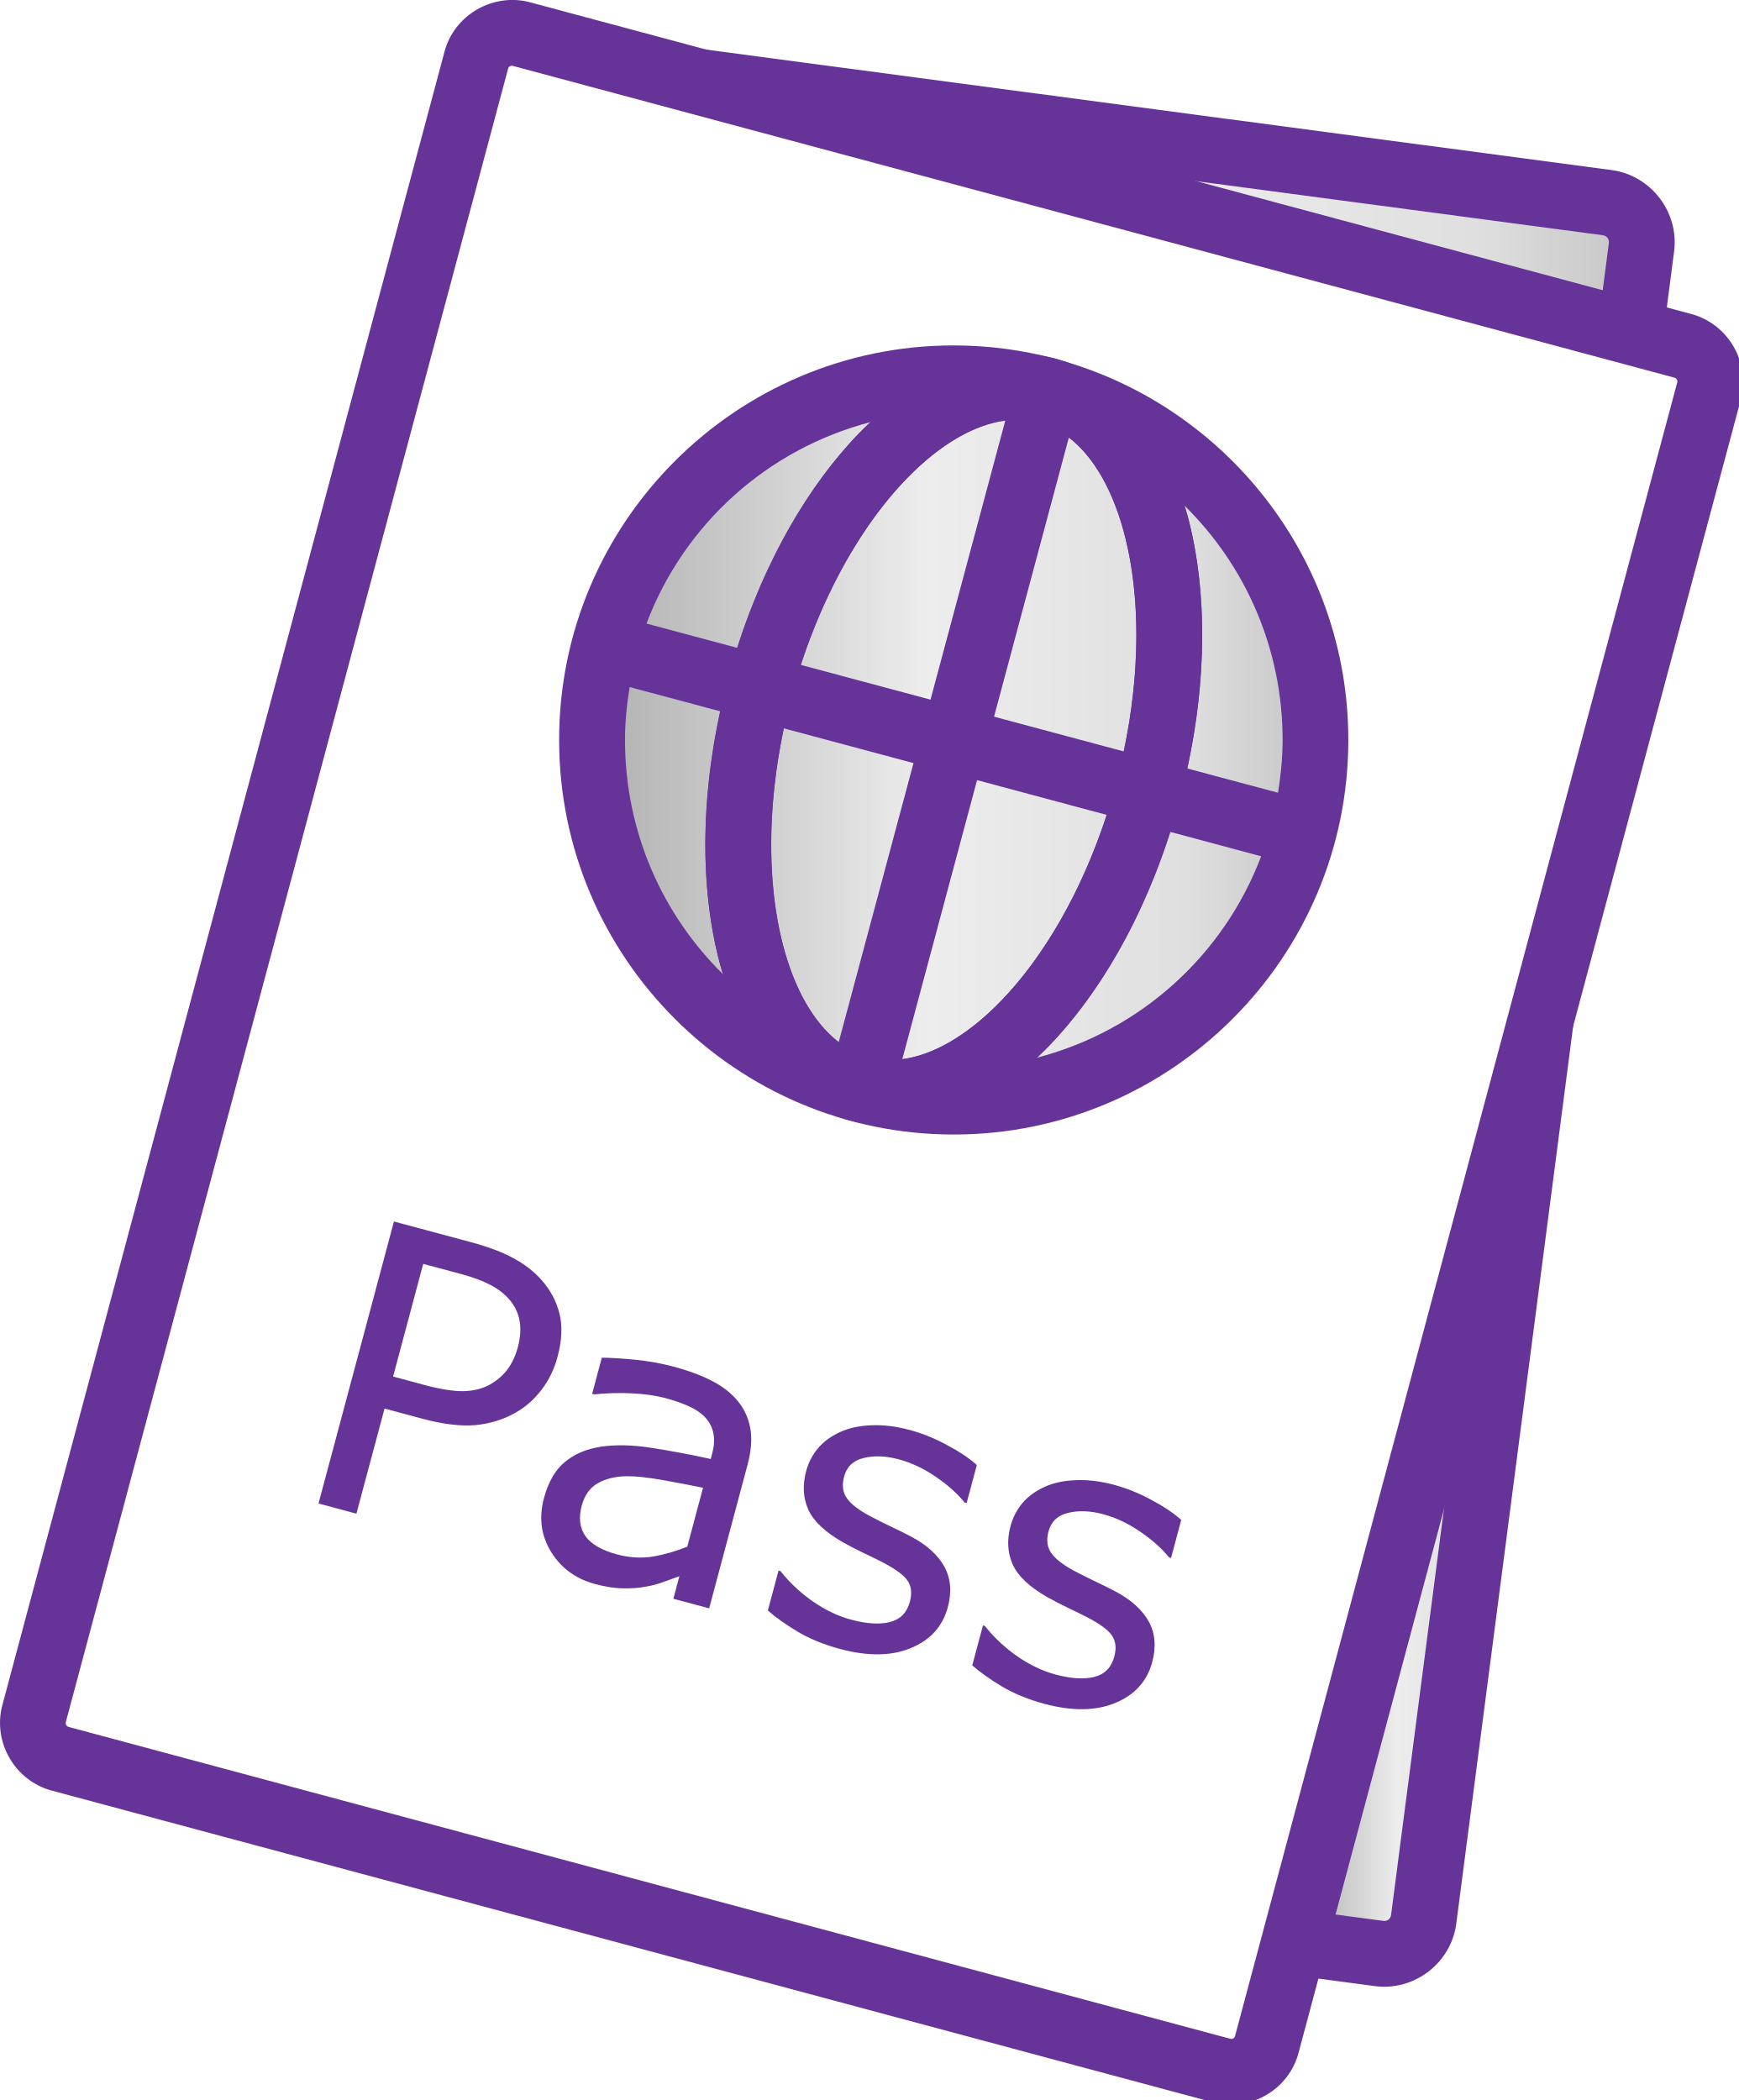
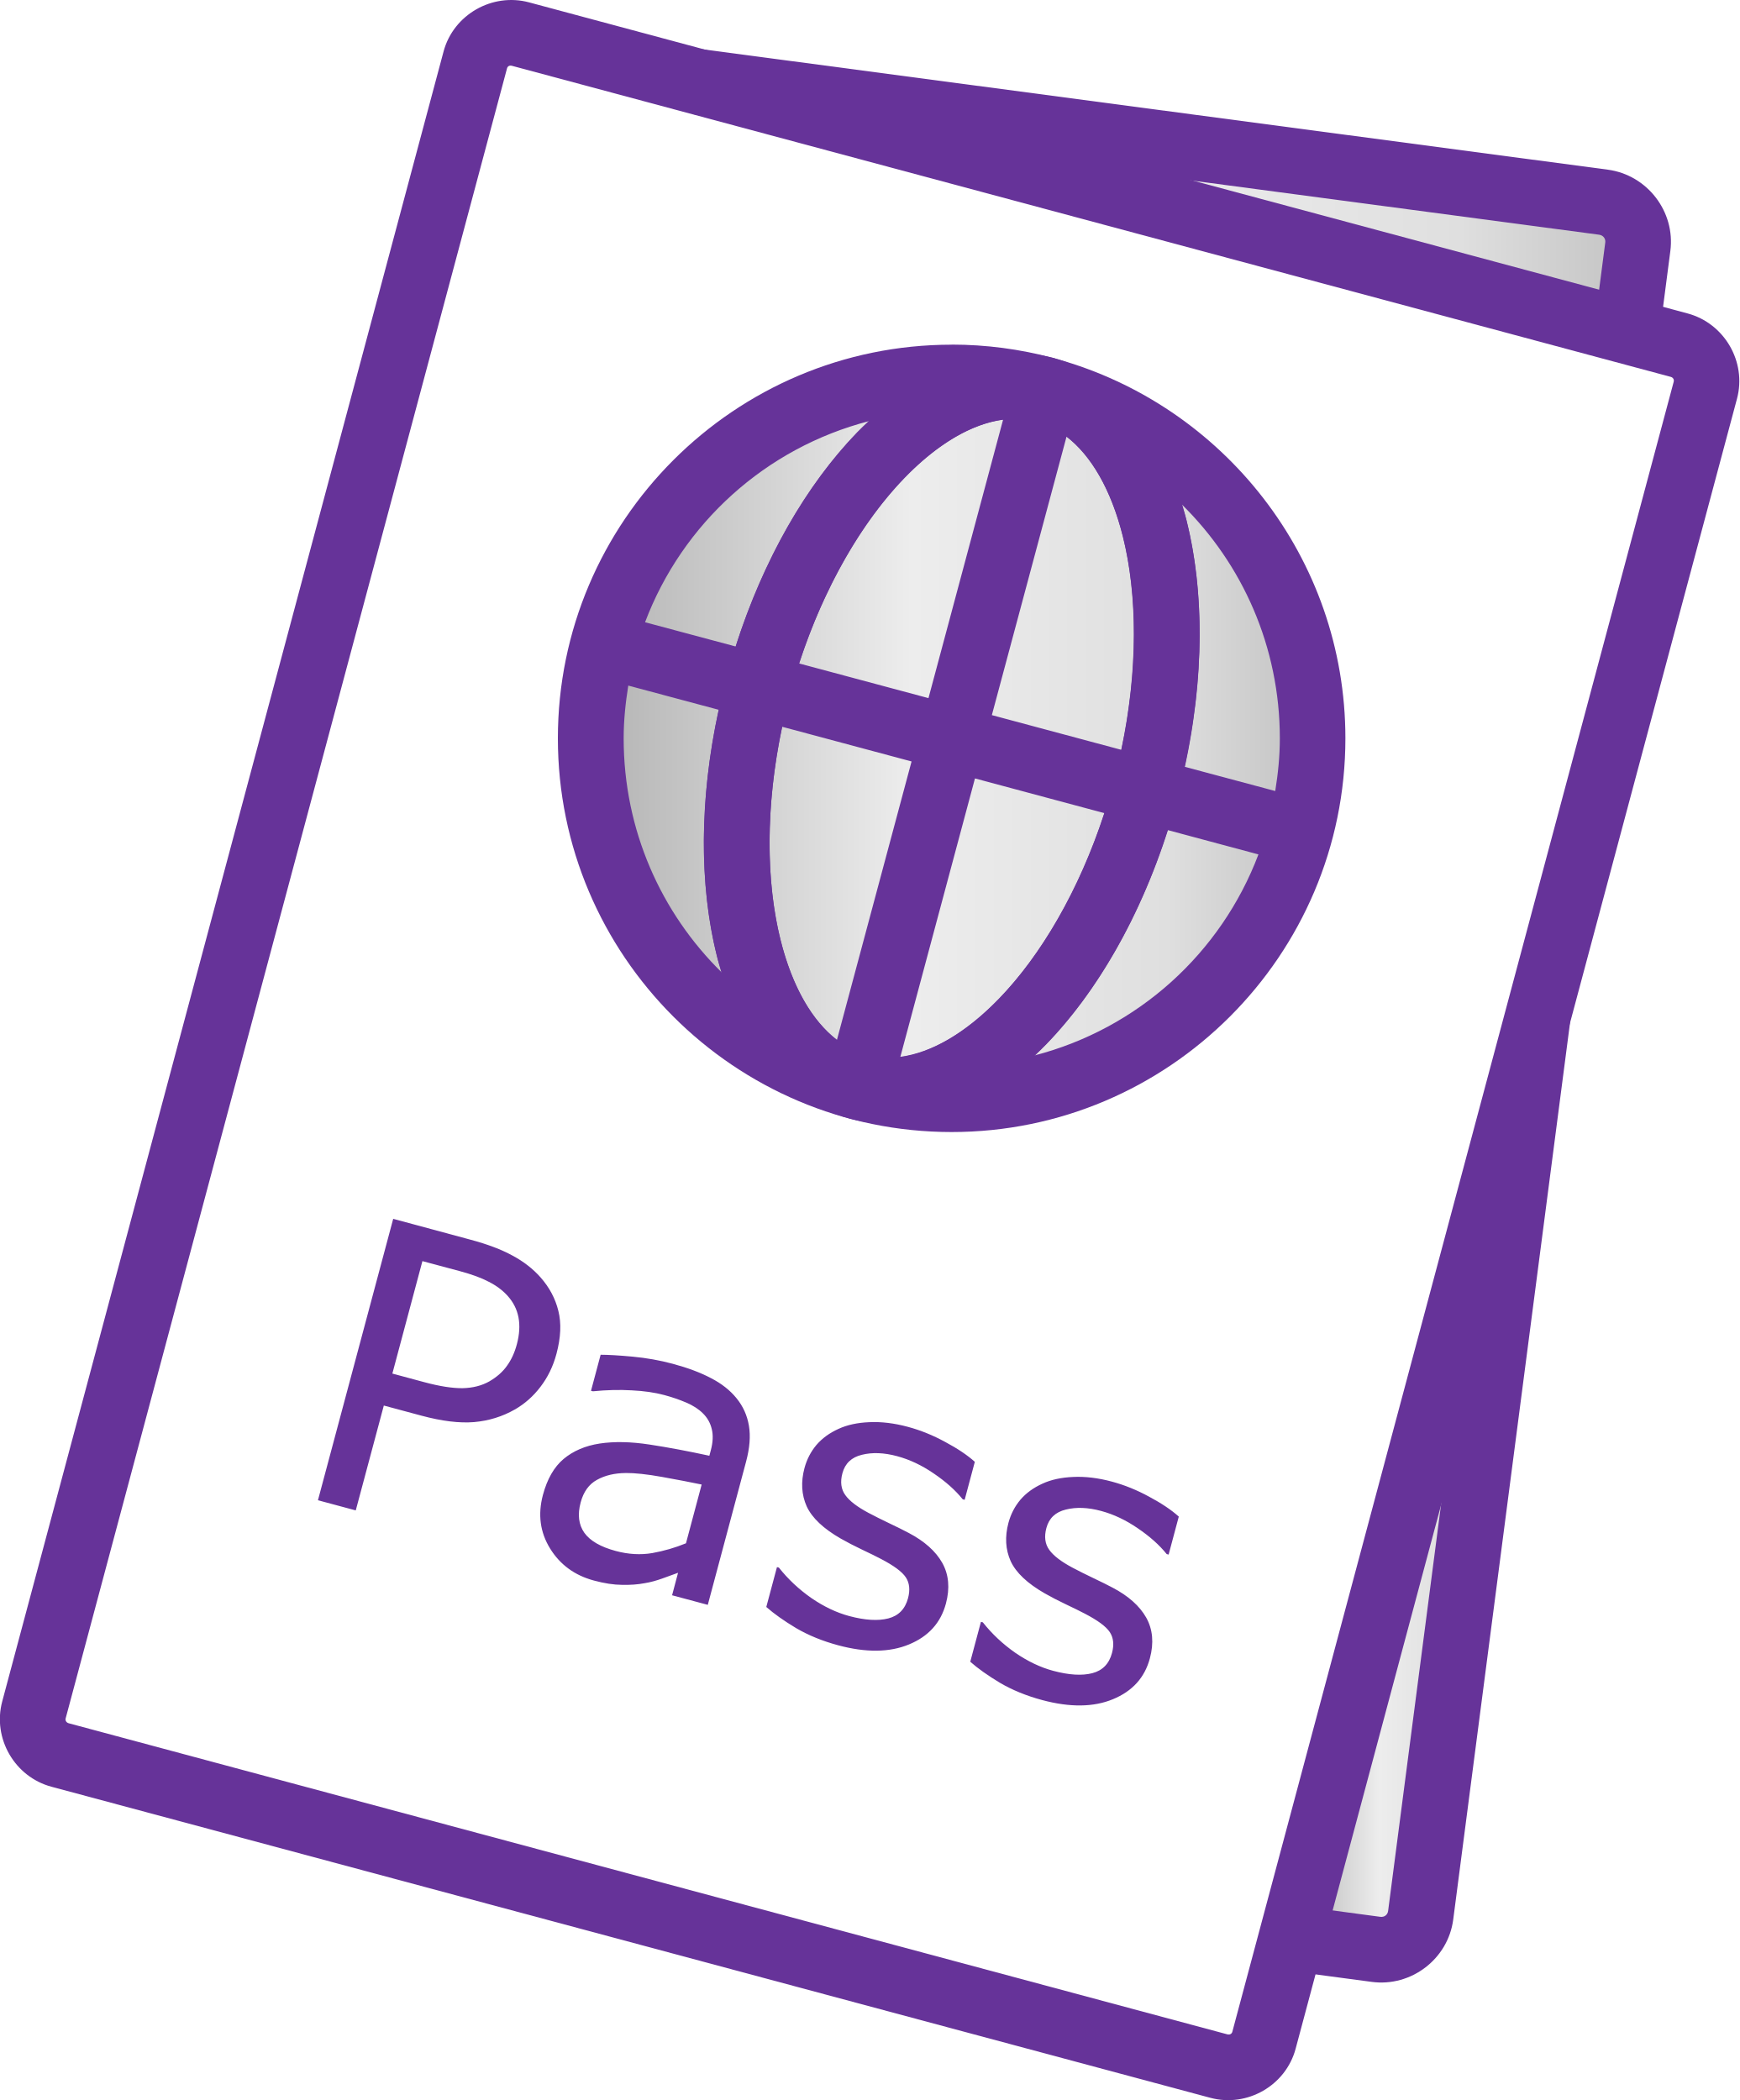
- <svg xmlns="http://www.w3.org/2000/svg" xmlns:xlink="http://www.w3.org/1999/xlink" version="1.1" id="svg370">
-   <defs id="defs4543">
+ <svg xmlns="http://www.w3.org/2000/svg" xmlns:xlink="http://www.w3.org/1999/xlink" version="1.1" viewBox="0 0 62.11 75">
+   <defs>
    <linearGradient id="linearGradient4252">
-       <stop id="stop4254" offset="0" style="stop-color:#aaaaaa;stop-opacity:1" />
-       <stop style="stop-color:#ededed;stop-opacity:1" offset="0.47" id="stop4286" />
-       <stop style="stop-color:#dfdfdf;stop-opacity:1" offset="0.797" id="stop4260" />
-       <stop id="stop4256" offset="1" style="stop-color:#bfbfbf;stop-opacity:1" />
+       <stop style="stop-color:#aaaaaa" offset="0" />
+       <stop style="stop-color:#ededed" offset=".47" />
+       <stop style="stop-color:#dfdfdf" offset=".797" />
+       <stop style="stop-color:#bfbfbf" offset="1" />
    </linearGradient>
-     <linearGradient gradientUnits="userSpaceOnUse" y2="-278.888" x2="-527.865" y1="-278.888" x1="-536.795" id="linearGradient26406" xlink:href="#linearGradient4252" gradientTransform="matrix(4.754089,0,0,4.754089,2586.406,1368.308)" />
-     <linearGradient gradientUnits="userSpaceOnUse" y2="-278.888" x2="-527.767" y1="-278.888" x1="-537.29" id="linearGradient26414" xlink:href="#linearGradient4252" gradientTransform="matrix(4.754089,0,0,4.754089,2586.406,1368.308)" />
-     <linearGradient gradientUnits="userSpaceOnUse" y2="-268.954" x2="-525.782" y1="-268.954" x1="-528.422" id="linearGradient26430" xlink:href="#linearGradient4252" gradientTransform="matrix(4.754089,0,0,4.754089,2586.406,1368.308)" />
-     <linearGradient gradientUnits="userSpaceOnUse" y2="-285.492" x2="-523.829" y1="-285.492" x1="-535.647" id="linearGradient26422" xlink:href="#linearGradient4252" gradientTransform="matrix(4.754089,0,0,4.754089,2586.406,1368.308)" />
+     <linearGradient id="linearGradient26406" x1="-536.8" x2="-527.9" y1="-278.9" y2="-278.9" gradientTransform="matrix(2.953 0 0 2.953 1606 849.8)" gradientUnits="userSpaceOnUse" xlink:href="#linearGradient4252" />
+     <linearGradient id="linearGradient26414" x1="-537.3" x2="-527.8" y1="-278.9" y2="-278.9" gradientTransform="matrix(2.953 0 0 2.953 1606 849.8)" gradientUnits="userSpaceOnUse" xlink:href="#linearGradient4252" />
+     <linearGradient id="linearGradient26430" x1="-528.4" x2="-525.8" y1="-269" y2="-269" gradientTransform="matrix(2.953 0 0 2.953 1606 849.8)" gradientUnits="userSpaceOnUse" xlink:href="#linearGradient4252" />
+     <linearGradient id="linearGradient26422" x1="-535.6" x2="-523.8" y1="-285.5" y2="-285.5" gradientTransform="matrix(2.953 0 0 2.953 1606 849.8)" gradientUnits="userSpaceOnUse" xlink:href="#linearGradient4252" />
  </defs>
-   <path id="polygon26165-4" d="M 93.398,11.319 93.538,18.093 50.944,5.659 Z" style="opacity:0.1;stroke-width:0.943" />
-   <path style="opacity:0.1;stroke-width:0.943" d="M 81.133,110.378 74.242,110.49 86.794,68.868 Z" id="XMLID_1500_-6" />
-   <path id="XMLID_1499_-6" d="M 93.398,11.319 93.538,18.093 50.944,5.659 Z" style="opacity:0.1;stroke-width:0.943" />
-   <path style="color:#000000;clip-rule:nonzero;display:inline;visibility:visible;opacity:1;isolation:auto;mix-blend-mode:normal;color-interpolation:sRGB;solid-color:#000000;solid-opacity:1;fill:url(#linearGradient26406);fill-opacity:1;fill-rule:nonzero;stroke:none;stroke-width:0.943;stroke-linecap:butt;stroke-linejoin:miter;stroke-miterlimit:4;stroke-dasharray:none;stroke-dashoffset:0;stroke-opacity:1;color-rendering:auto;shape-rendering:auto" d="M 55.661,21.23 C 43.946,21.23 34.435,30.741 34.435,42.456 34.435,54.171 43.946,63.673 55.661,63.673 67.377,63.673 76.888,54.171 76.888,42.456 76.888,30.741 67.377,21.23 55.661,21.23 Z M 55.661,22.177 C 66.867,22.177 75.941,31.251 75.941,42.456 75.941,53.661 66.867,62.735 55.661,62.735 44.456,62.735 35.382,53.661 35.382,42.456 35.382,31.251 44.456,22.177 55.661,22.177 Z" id="XMLID_1498_-5" />
-   <path style="fill:#663399;fill-opacity:1;stroke-width:0.948" d="M 22.6 70.084 L 18.273 86.262 L 20.447 86.846 L 22.061 80.816 L 24.234 81.4 C 25.406 81.715 26.412 81.836 27.254 81.768 C 28.098 81.691 28.877 81.451 29.59 81.045 C 30.164 80.718 30.655 80.282 31.066 79.74 C 31.487 79.193 31.795 78.563 31.986 77.846 C 32.238 76.904 32.275 76.079 32.096 75.371 C 31.924 74.665 31.58 74.021 31.068 73.441 C 30.634 72.952 30.099 72.536 29.461 72.193 C 28.825 71.844 28.016 71.539 27.035 71.275 L 22.6 70.084 z M 24.279 72.516 L 26.432 73.092 C 27.12 73.276 27.672 73.48 28.092 73.701 C 28.52 73.917 28.881 74.185 29.172 74.504 C 29.505 74.873 29.716 75.29 29.803 75.756 C 29.89 76.222 29.858 76.733 29.709 77.291 C 29.581 77.769 29.394 78.181 29.145 78.525 C 28.903 78.872 28.564 79.172 28.127 79.428 C 27.692 79.675 27.178 79.806 26.586 79.818 C 25.996 79.823 25.263 79.708 24.385 79.473 L 22.551 78.979 L 24.279 72.516 z M 34.525 77.898 L 33.971 79.975 L 34.08 80.002 C 34.862 79.925 35.604 79.906 36.307 79.947 C 37.011 79.981 37.634 80.071 38.176 80.217 C 38.622 80.337 39.043 80.48 39.438 80.648 C 39.832 80.816 40.154 81.024 40.402 81.27 C 40.663 81.526 40.833 81.828 40.912 82.176 C 40.999 82.525 40.981 82.931 40.857 83.395 L 40.773 83.709 C 39.558 83.445 38.412 83.23 37.334 83.064 C 36.256 82.899 35.301 82.88 34.467 83.006 C 33.64 83.133 32.948 83.428 32.393 83.893 C 31.846 84.351 31.451 85.041 31.205 85.961 C 30.905 87.084 31.042 88.11 31.617 89.041 C 32.192 89.972 33.031 90.586 34.137 90.883 C 34.737 91.045 35.276 91.128 35.754 91.131 C 36.229 91.142 36.66 91.11 37.049 91.035 C 37.376 90.983 37.724 90.891 38.09 90.756 C 38.465 90.616 38.759 90.51 38.975 90.436 L 38.631 91.729 L 40.684 92.279 L 42.885 84.045 C 43.094 83.263 43.149 82.574 43.049 81.98 C 42.949 81.387 42.712 80.861 42.34 80.404 C 41.962 79.938 41.471 79.551 40.863 79.24 C 40.265 78.924 39.534 78.65 38.67 78.418 C 37.931 78.22 37.163 78.082 36.367 78.008 C 35.571 77.934 34.957 77.898 34.525 77.898 z M 49.975 81.777 C 49.293 81.804 48.702 81.932 48.201 82.162 C 47.684 82.396 47.26 82.705 46.93 83.09 C 46.606 83.477 46.378 83.92 46.244 84.42 C 46.031 85.217 46.074 85.951 46.373 86.621 C 46.682 87.286 47.337 87.905 48.338 88.477 C 48.699 88.682 49.102 88.891 49.547 89.104 C 49.999 89.318 50.363 89.497 50.639 89.641 C 51.383 90.027 51.86 90.38 52.072 90.701 C 52.285 91.022 52.327 91.422 52.199 91.9 C 52.033 92.523 51.654 92.91 51.064 93.062 C 50.475 93.215 49.726 93.17 48.818 92.926 C 48.086 92.729 47.359 92.383 46.637 91.887 C 45.916 91.383 45.295 90.799 44.773 90.139 L 44.664 90.111 L 44.051 92.404 C 44.495 92.795 45.066 93.199 45.762 93.619 C 46.467 94.034 47.274 94.364 48.182 94.607 C 49.785 95.038 51.142 95.021 52.254 94.559 C 53.373 94.098 54.081 93.315 54.377 92.207 C 54.613 91.323 54.542 90.543 54.166 89.867 C 53.788 89.199 53.149 88.627 52.248 88.152 C 51.953 87.995 51.58 87.81 51.127 87.596 C 50.682 87.383 50.279 87.181 49.922 86.992 C 49.276 86.648 48.833 86.309 48.594 85.973 C 48.347 85.635 48.292 85.215 48.426 84.715 C 48.577 84.15 48.95 83.797 49.545 83.654 C 50.142 83.504 50.816 83.53 51.57 83.732 C 52.295 83.927 52.999 84.26 53.682 84.73 C 54.366 85.194 54.919 85.688 55.344 86.213 L 55.455 86.24 L 56.039 84.057 C 55.609 83.669 55.04 83.288 54.332 82.912 C 53.634 82.531 52.92 82.241 52.188 82.045 C 51.404 81.834 50.666 81.745 49.975 81.777 z M 35.955 84.699 C 36.49 84.695 37.192 84.77 38.061 84.926 C 38.936 85.083 39.693 85.229 40.332 85.361 L 39.43 88.74 L 39.428 88.74 C 38.811 88.994 38.166 89.181 37.49 89.303 C 36.816 89.417 36.117 89.376 35.393 89.182 C 34.522 88.948 33.919 88.6 33.588 88.139 C 33.258 87.67 33.187 87.088 33.373 86.393 C 33.538 85.777 33.85 85.343 34.309 85.094 C 34.769 84.836 35.318 84.706 35.955 84.699 z M 61.701 84.926 C 61.019 84.952 60.429 85.08 59.928 85.311 C 59.41 85.544 58.987 85.853 58.656 86.238 C 58.333 86.625 58.104 87.069 57.971 87.568 C 57.758 88.365 57.8 89.099 58.1 89.77 C 58.408 90.435 59.064 91.054 60.064 91.625 C 60.425 91.831 60.828 92.039 61.273 92.252 C 61.726 92.467 62.09 92.645 62.365 92.789 C 63.109 93.175 63.586 93.529 63.799 93.85 C 64.011 94.171 64.054 94.571 63.926 95.049 C 63.759 95.672 63.381 96.059 62.791 96.211 C 62.201 96.363 61.453 96.318 60.545 96.074 C 59.813 95.878 59.086 95.532 58.363 95.035 C 57.643 94.531 57.022 93.947 56.5 93.287 L 56.391 93.26 L 55.777 95.553 C 56.222 95.944 56.792 96.348 57.488 96.768 C 58.193 97.182 59 97.512 59.908 97.756 C 61.511 98.186 62.868 98.169 63.98 97.707 C 65.1 97.247 65.807 96.464 66.104 95.355 C 66.34 94.472 66.269 93.691 65.893 93.016 C 65.514 92.347 64.875 91.776 63.975 91.301 C 63.679 91.144 63.306 90.959 62.854 90.744 C 62.408 90.532 62.006 90.33 61.648 90.141 C 61.003 89.796 60.56 89.457 60.32 89.121 C 60.073 88.783 60.019 88.363 60.152 87.863 C 60.303 87.298 60.676 86.946 61.271 86.803 C 61.869 86.653 62.543 86.678 63.297 86.881 C 64.022 87.075 64.726 87.408 65.408 87.879 C 66.092 88.342 66.646 88.836 67.07 89.361 L 67.182 89.389 L 67.766 87.205 C 67.336 86.818 66.766 86.437 66.059 86.061 C 65.36 85.679 64.646 85.39 63.914 85.193 C 63.131 84.983 62.392 84.894 61.701 84.926 z " id="path128552-5" />
-   <path id="XMLID_1495_-4" d="M 75.468,42.452 A 20.751,20.751 0 0 1 54.718,63.202 20.751,20.751 0 0 1 33.967,42.452 20.751,20.751 0 0 1 54.718,21.701 20.751,20.751 0 0 1 75.468,42.452 Z" style="fill:url(#linearGradient26414);fill-opacity:1;stroke:none;stroke-width:3.774;stroke-miterlimit:10;stroke-opacity:1" />
-   <path id="XMLID_1494_-5" d="M 65.851,45.433 A 11.527,20.75 14.999 0 1 49.346,62.492 11.527,20.75 14.999 0 1 43.582,39.466 11.527,20.75 14.999 0 1 60.087,22.406 11.527,20.75 14.999 0 1 65.851,45.433 Z" style="fill:none;stroke:#663399;stroke-width:3.774;stroke-miterlimit:10;stroke-opacity:1" />
-   <path style="color:#000000;clip-rule:nonzero;display:inline;visibility:visible;opacity:1;isolation:auto;mix-blend-mode:normal;color-interpolation:sRGB;solid-color:#000000;solid-opacity:1;fill:#663399;fill-opacity:1;fill-rule:nonzero;stroke:none;stroke-width:3.774;stroke-linecap:butt;stroke-linejoin:miter;stroke-miterlimit:10;stroke-dasharray:none;stroke-dashoffset:0;stroke-opacity:1;color-rendering:auto;shape-rendering:auto" d="M 54.715 19.818 C 42.235 19.818 32.076 29.975 32.076 42.455 C 32.076 54.935 42.235 65.094 54.715 65.094 C 67.195 65.094 77.352 54.935 77.352 42.455 C 77.352 32.067 70.311 23.295 60.754 20.645 C 60.695 20.627 60.638 20.604 60.578 20.588 C 60.548 20.58 60.517 20.576 60.486 20.568 C 58.643 20.082 56.709 19.818 54.715 19.818 z M 57.672 24.133 L 53.383 40.143 L 45.941 38.148 C 47.397 33.684 49.606 29.947 51.994 27.479 C 53.949 25.458 55.908 24.367 57.672 24.133 z M 49.963 24.213 C 49.736 24.427 49.503 24.632 49.283 24.859 C 46.358 27.883 43.898 32.149 42.297 37.172 L 37.088 35.777 C 39.23 30.101 44.015 25.753 49.963 24.213 z M 61.318 25.107 C 62.728 26.191 63.875 28.116 64.559 30.846 C 65.393 34.178 65.439 38.519 64.467 43.113 L 57.027 41.119 L 61.318 25.107 z M 67.939 28.996 C 71.421 32.417 73.582 37.175 73.582 42.455 C 73.582 43.489 73.477 44.496 73.318 45.484 L 68.107 44.09 C 69.233 38.938 69.239 34.013 68.217 29.932 C 68.137 29.612 68.033 29.307 67.939 28.996 z M 36.121 39.42 L 41.322 40.812 C 40.2 45.961 40.194 50.889 41.215 54.967 C 41.296 55.291 41.401 55.601 41.496 55.916 C 38.015 52.497 35.855 47.737 35.855 42.455 C 35.855 41.419 35.961 40.411 36.121 39.42 z M 44.967 41.789 L 52.406 43.783 L 48.117 59.789 C 46.707 58.704 45.556 56.78 44.873 54.053 C 44.04 50.723 43.997 46.38 44.967 41.789 z M 56.053 44.76 L 63.49 46.754 C 62.035 51.215 59.826 54.953 57.439 57.42 C 55.483 59.442 53.526 60.533 51.764 60.768 L 56.053 44.76 z M 67.133 47.73 L 72.35 49.129 C 70.206 54.806 65.416 59.153 59.465 60.691 C 59.694 60.476 59.927 60.27 60.148 60.041 C 63.071 57.02 65.531 52.75 67.133 47.73 z " id="XMLID_1493_-5" />
-   <path id="path26163-7" d="M 81.133,110.378 74.242,110.49 86.794,68.868 Z" style="opacity:1;fill:url(#linearGradient26430);fill-opacity:1;stroke-width:0.943" />
-   <path id="XMLID_1490_-9" d="M 86.526,58.26 79.803,109.877 C 79.775,110.093 79.59,110.242 79.358,110.211 L 74.492,109.561 73.991,113.303 78.866,113.953 C 81.129,114.254 83.249,112.635 83.545,110.369 L 90.268,58.742 Z" style="color:#000000;clip-rule:nonzero;display:inline;visibility:visible;opacity:1;isolation:auto;mix-blend-mode:normal;color-interpolation:sRGB;solid-color:#000000;solid-opacity:1;fill:#663399;fill-opacity:1;fill-rule:nonzero;stroke:none;stroke-width:3.774;stroke-linecap:butt;stroke-linejoin:miter;stroke-miterlimit:10;stroke-dasharray:none;stroke-dashoffset:0;stroke-opacity:1;color-rendering:auto;shape-rendering:auto" />
-   <path d="M 93.538,19.036 94.17,14.184 C 94.332,12.943 93.444,11.792 92.198,11.626 L 40.141,4.701" stroke-miterlimit="10" id="XMLID_1491_-8" style="fill:url(#linearGradient26422);fill-opacity:1;stroke:none;stroke-width:3.774;stroke-miterlimit:10;stroke-opacity:1" />
-   <path style="color:#000000;clip-rule:nonzero;display:inline;visibility:visible;opacity:1;isolation:auto;mix-blend-mode:normal;color-interpolation:sRGB;solid-color:#000000;solid-opacity:1;fill:#663399;fill-opacity:1;fill-rule:nonzero;stroke:none;stroke-width:3.774;stroke-linecap:butt;stroke-linejoin:miter;stroke-miterlimit:10;stroke-dasharray:none;stroke-dashoffset:0;stroke-opacity:1;color-rendering:auto;shape-rendering:auto" d="M 40.389,2.83 39.893,6.572 91.949,13.496 C 92.18,13.527 92.327,13.725 92.299,13.941 L 91.668,18.793 95.41,19.279 96.041,14.428 C 96.335,12.162 94.709,10.057 92.447,9.756 Z" id="path4563" />
-   <path id="XMLID_1489_-8" d="M 30.415,0.133 C 28.301,-0.434 26.07,0.837 25.503,2.956 L 0.135,97.834 C -0.432,99.954 0.852,102.169 2.967,102.736 L 69.589,120.62 C 71.704,121.186 73.925,119.917 74.492,117.797 L 99.869,22.92 C 100.436,20.799 99.143,18.584 97.028,18.017 Z M 29.43,3.783 96.053,21.666 C 96.189,21.703 96.252,21.823 96.22,21.945 L 70.852,116.822 C 70.82,116.944 70.703,117.008 70.564,116.971 L 3.951,99.087 C 3.816,99.051 3.743,98.93 3.775,98.809 L 29.152,3.931 C 29.185,3.809 29.294,3.746 29.43,3.783 Z" style="color:#000000;clip-rule:nonzero;display:inline;visibility:visible;opacity:1;isolation:auto;mix-blend-mode:normal;color-interpolation:sRGB;solid-color:#000000;solid-opacity:1;fill:#663399;fill-opacity:1;fill-rule:nonzero;stroke:none;stroke-width:3.774;stroke-linecap:butt;stroke-linejoin:miter;stroke-miterlimit:10;stroke-dasharray:none;stroke-dashoffset:0;stroke-opacity:1;color-rendering:auto;shape-rendering:auto" />
+   <path d="m58.01 7.031 0.087 4.207-26.45-7.723z" style="opacity:.1;stroke-width:.586" />
+   <path d="m50.39 68.56-4.28 0.07 7.796-25.85z" style="opacity:.1;stroke-width:.586" />
+   <path d="m58.01 7.031 0.087 4.207-26.45-7.723z" style="opacity:.1;stroke-width:.586" />
+   <path d="m34.57 13.19c-7.276 0-13.18 5.907-13.18 13.18 0 7.276 5.907 13.18 13.18 13.18s13.18-5.901 13.18-13.18c0-7.276-5.907-13.18-13.18-13.18zm0 0.588c6.959 0 12.6 5.636 12.6 12.6 0 6.959-5.636 12.6-12.6 12.6-6.959 0-12.6-5.636-12.6-12.6 0-6.959 5.636-12.6 12.6-12.6z" style="color-rendering:auto;color:#000000;fill:url(#linearGradient26406);isolation:auto;mix-blend-mode:normal;shape-rendering:auto;solid-color:#000000" />
+   <path d="m14.04 43.53-2.687 10.05 1.35 0.363 1.002-3.745 1.35 0.363c0.727 0.195 1.352 0.271 1.875 0.228 0.524-0.047 1.008-0.196 1.451-0.449 0.356-0.203 0.661-0.474 0.917-0.81 0.261-0.34 0.452-0.731 0.571-1.177 0.157-0.585 0.179-1.097 0.068-1.537-0.107-0.439-0.32-0.838-0.638-1.198-0.27-0.304-0.602-0.563-0.998-0.775-0.395-0.217-0.897-0.407-1.507-0.57zm1.043 1.51 1.337 0.358c0.427 0.115 0.771 0.241 1.031 0.379 0.266 0.134 0.49 0.3 0.671 0.499 0.207 0.229 0.338 0.488 0.392 0.778 0.054 0.289 0.034 0.607-0.058 0.954-0.079 0.297-0.196 0.553-0.351 0.767-0.15 0.215-0.361 0.402-0.632 0.56-0.27 0.153-0.59 0.235-0.957 0.243-0.366 0.003-0.822-0.068-1.367-0.215l-1.139-0.307zm6.364 3.343-0.344 1.289 0.068 0.017c0.485-0.048 0.946-0.06 1.383-0.034 0.438 0.021 0.825 0.077 1.161 0.167 0.277 0.074 0.539 0.164 0.784 0.268 0.245 0.104 0.445 0.233 0.599 0.386 0.162 0.159 0.267 0.347 0.317 0.563 0.054 0.217 0.043 0.469-0.034 0.757l-0.052 0.195c-0.755-0.164-1.467-0.298-2.136-0.4-0.669-0.103-1.263-0.114-1.781-0.036-0.513 0.079-0.943 0.263-1.288 0.551-0.339 0.285-0.585 0.713-0.738 1.285-0.186 0.697-0.101 1.335 0.256 1.913 0.357 0.578 0.878 0.96 1.565 1.144 0.373 0.101 0.708 0.152 1.004 0.154 0.295 0.007 0.563-0.013 0.804-0.059 0.203-0.032 0.419-0.09 0.647-0.173 0.233-0.087 0.415-0.153 0.549-0.199l-0.213 0.803 1.275 0.342 1.367-5.114c0.13-0.486 0.164-0.913 0.102-1.282-0.062-0.369-0.209-0.695-0.44-0.979-0.234-0.29-0.54-0.53-0.917-0.723-0.371-0.196-0.826-0.367-1.362-0.511-0.459-0.123-0.936-0.209-1.43-0.255-0.494-0.046-0.876-0.068-1.144-0.068zm9.595 2.409c-0.423 0.017-0.79 0.096-1.101 0.239-0.321 0.145-0.585 0.337-0.79 0.576-0.201 0.24-0.343 0.516-0.426 0.826-0.132 0.495-0.106 0.951 0.08 1.367 0.192 0.413 0.599 0.797 1.22 1.152 0.224 0.128 0.474 0.257 0.751 0.389 0.281 0.133 0.507 0.244 0.678 0.334 0.462 0.24 0.758 0.459 0.89 0.659 0.132 0.199 0.158 0.448 0.079 0.745-0.103 0.387-0.338 0.627-0.705 0.722-0.366 0.094-0.831 0.066-1.395-0.085-0.455-0.122-0.906-0.337-1.355-0.645-0.447-0.313-0.833-0.676-1.157-1.086l-0.068-0.017-0.381 1.424c0.276 0.243 0.63 0.494 1.063 0.754 0.438 0.257 0.939 0.462 1.503 0.614 0.996 0.267 1.838 0.257 2.529-0.03 0.695-0.286 1.135-0.772 1.319-1.461 0.147-0.549 0.103-1.034-0.131-1.453-0.235-0.415-0.632-0.77-1.191-1.065-0.183-0.098-0.415-0.212-0.696-0.346-0.277-0.132-0.526-0.257-0.749-0.375-0.401-0.214-0.676-0.424-0.825-0.633-0.153-0.21-0.187-0.471-0.104-0.781 0.094-0.351 0.325-0.57 0.695-0.659 0.371-0.093 0.79-0.077 1.258 0.049 0.45 0.121 0.887 0.328 1.311 0.62 0.425 0.288 0.769 0.594 1.032 0.921l0.069 0.017 0.363-1.356c-0.267-0.24-0.621-0.477-1.06-0.711-0.434-0.237-0.877-0.417-1.332-0.539-0.486-0.131-0.945-0.186-1.374-0.166zm-8.707 1.815c0.332-0.003 0.768 0.044 1.308 0.141 0.544 0.098 1.014 0.188 1.411 0.271l-0.56 2.099h-0.001c-0.383 0.157-0.784 0.274-1.203 0.349-0.418 0.071-0.853 0.046-1.303-0.075-0.541-0.145-0.915-0.361-1.121-0.648-0.205-0.291-0.249-0.653-0.133-1.084 0.102-0.382 0.296-0.652 0.581-0.807 0.286-0.16 0.627-0.241 1.023-0.245zm15.99 0.141c-0.423 0.017-0.79 0.096-1.101 0.239-0.321 0.145-0.585 0.337-0.79 0.576-0.201 0.24-0.343 0.516-0.426 0.826-0.132 0.495-0.106 0.951 0.08 1.367 0.192 0.413 0.599 0.797 1.22 1.152 0.224 0.128 0.474 0.257 0.751 0.389 0.281 0.133 0.507 0.244 0.678 0.334 0.462 0.24 0.758 0.459 0.89 0.659 0.132 0.199 0.158 0.448 0.079 0.745-0.103 0.387-0.338 0.627-0.705 0.722-0.366 0.094-0.831 0.066-1.395-0.085-0.455-0.122-0.906-0.337-1.355-0.645-0.447-0.313-0.833-0.676-1.157-1.086l-0.068-0.017-0.381 1.424c0.276 0.243 0.63 0.494 1.063 0.754 0.438 0.257 0.939 0.462 1.503 0.614 0.996 0.267 1.839 0.257 2.529-0.03 0.695-0.286 1.135-0.772 1.319-1.461 0.147-0.549 0.103-1.034-0.131-1.453-0.235-0.415-0.632-0.77-1.191-1.065-0.183-0.098-0.415-0.212-0.696-0.346-0.277-0.132-0.526-0.257-0.749-0.375-0.401-0.214-0.676-0.424-0.825-0.633-0.153-0.21-0.187-0.471-0.104-0.781 0.094-0.351 0.325-0.57 0.695-0.659 0.371-0.093 0.79-0.077 1.258 0.049 0.45 0.121 0.887 0.328 1.311 0.62 0.425 0.288 0.769 0.594 1.032 0.921l0.069 0.017 0.363-1.356c-0.267-0.24-0.621-0.477-1.06-0.711-0.434-0.237-0.877-0.417-1.332-0.539-0.486-0.131-0.945-0.186-1.374-0.166z" style="fill:#663399;stroke-width:.589" />
+   <path d="m46.87 26.37a12.89 12.89 0 0 1-12.89 12.89 12.89 12.89 0 0 1-12.89-12.89 12.89 12.89 0 0 1 12.89-12.89 12.89 12.89 0 0 1 12.89 12.89z" style="fill:url(#linearGradient26414)" />
+   <path d="m40.9 28.22a7.159 12.89 15 0 1-10.25 10.6 7.159 12.89 15 0 1-3.58-14.3 7.159 12.89 15 0 1 10.25-10.6 7.159 12.89 15 0 1 3.58 14.3z" style="fill:none;stroke-miterlimit:10;stroke-width:2.344;stroke:#663399" />
+   <path d="m33.98 12.31c-7.751 0-14.06 6.308-14.06 14.06s6.309 14.06 14.06 14.06c7.751 0 14.06-6.309 14.06-14.06 0-6.452-4.373-11.9-10.31-13.55-0.037-0.011-0.072-0.025-0.109-0.035-0.019-0.005-0.038-0.007-0.057-0.012-1.145-0.302-2.346-0.466-3.585-0.466zm1.837 2.68-2.664 9.943-4.622-1.239c0.904-2.773 2.276-5.094 3.759-6.627 1.214-1.255 2.431-1.932 3.526-2.078zm-4.788 0.05c-0.141 0.133-0.285 0.26-0.422 0.402-1.817 1.878-3.345 4.527-4.339 7.647l-3.235-0.866c1.331-3.526 4.303-6.226 7.996-7.183zm7.053 0.556c0.875 0.673 1.588 1.869 2.012 3.564 0.518 2.07 0.547 4.766-0.057 7.619l-4.621-1.239zm4.112 2.415c2.162 2.125 3.505 5.08 3.505 8.359 0 0.642-0.065 1.268-0.164 1.881l-3.236-0.866c0.699-3.2 0.703-6.258 0.068-8.793-0.05-0.199-0.114-0.388-0.172-0.581zm-19.76 6.474 3.23 0.865c-0.697 3.197-0.701 6.258-0.067 8.791 0.05 0.202 0.115 0.394 0.175 0.59-2.162-2.123-3.503-5.08-3.503-8.36 0-0.644 0.066-1.27 0.165-1.885zm5.494 1.471 4.621 1.239-2.664 9.941c-0.876-0.674-1.591-1.869-2.015-3.563-0.518-2.068-0.544-4.765 0.058-7.617zm6.885 1.845 4.619 1.239c-0.904 2.771-2.276 5.093-3.758 6.624-1.215 1.256-2.431 1.934-3.525 2.079zm6.882 1.845 3.24 0.869c-1.332 3.526-4.306 6.226-8.003 7.181 0.142-0.134 0.287-0.262 0.425-0.404 1.815-1.876 3.343-4.529 4.338-7.646z" style="color-rendering:auto;color:#000000;fill:#663399;isolation:auto;mix-blend-mode:normal;shape-rendering:auto;solid-color:#000000" />
+   <path d="m50.39 68.56-4.28 0.07 7.796-25.85z" style="fill:url(#linearGradient26430);stroke-width:.586" />
+   <path d="m53.74 36.19-4.175 32.06c-0.018 0.135-0.132 0.227-0.277 0.208l-3.022-0.404-0.311 2.324 3.028 0.404c1.406 0.187 2.723-0.818 2.907-2.226l4.175-32.06z" style="color-rendering:auto;color:#000000;fill:#663399;isolation:auto;mix-blend-mode:normal;shape-rendering:auto;solid-color:#000000" />
+   <path d="m58.09 11.82 0.393-3.014c0.1-0.771-0.451-1.486-1.225-1.589l-32.33-4.301" stroke-miterlimit="10" style="fill:url(#linearGradient26422)" />
+   <path d="m25.08 1.759-0.308 2.324 32.33 4.3c0.143 0.019 0.235 0.142 0.217 0.277l-0.392 3.013 2.324 0.302 0.392-3.013c0.183-1.407-0.828-2.714-2.232-2.902z" style="color-rendering:auto;color:#000000;fill:#663399;isolation:auto;mix-blend-mode:normal;shape-rendering:auto;solid-color:#000000" />
+   <path d="m18.89 0.084c-1.313-0.352-2.698 0.437-3.051 1.753l-15.76 58.93c-0.352 1.317 0.445 2.693 1.759 3.045l41.38 11.11c1.313 0.352 2.693-0.437 3.045-1.753l15.76-58.93c0.352-1.317-0.451-2.693-1.765-3.045zm-0.611 2.266 41.38 11.11c0.084 0.023 0.124 0.098 0.104 0.173l-15.76 58.93c-0.02 0.076-0.093 0.115-0.179 0.092l-41.37-11.11c-0.084-0.023-0.13-0.098-0.11-0.173l15.76-58.93c0.02-0.076 0.088-0.115 0.173-0.092z" style="color-rendering:auto;color:#000000;fill:#663399;isolation:auto;mix-blend-mode:normal;shape-rendering:auto;solid-color:#000000" />
</svg>
